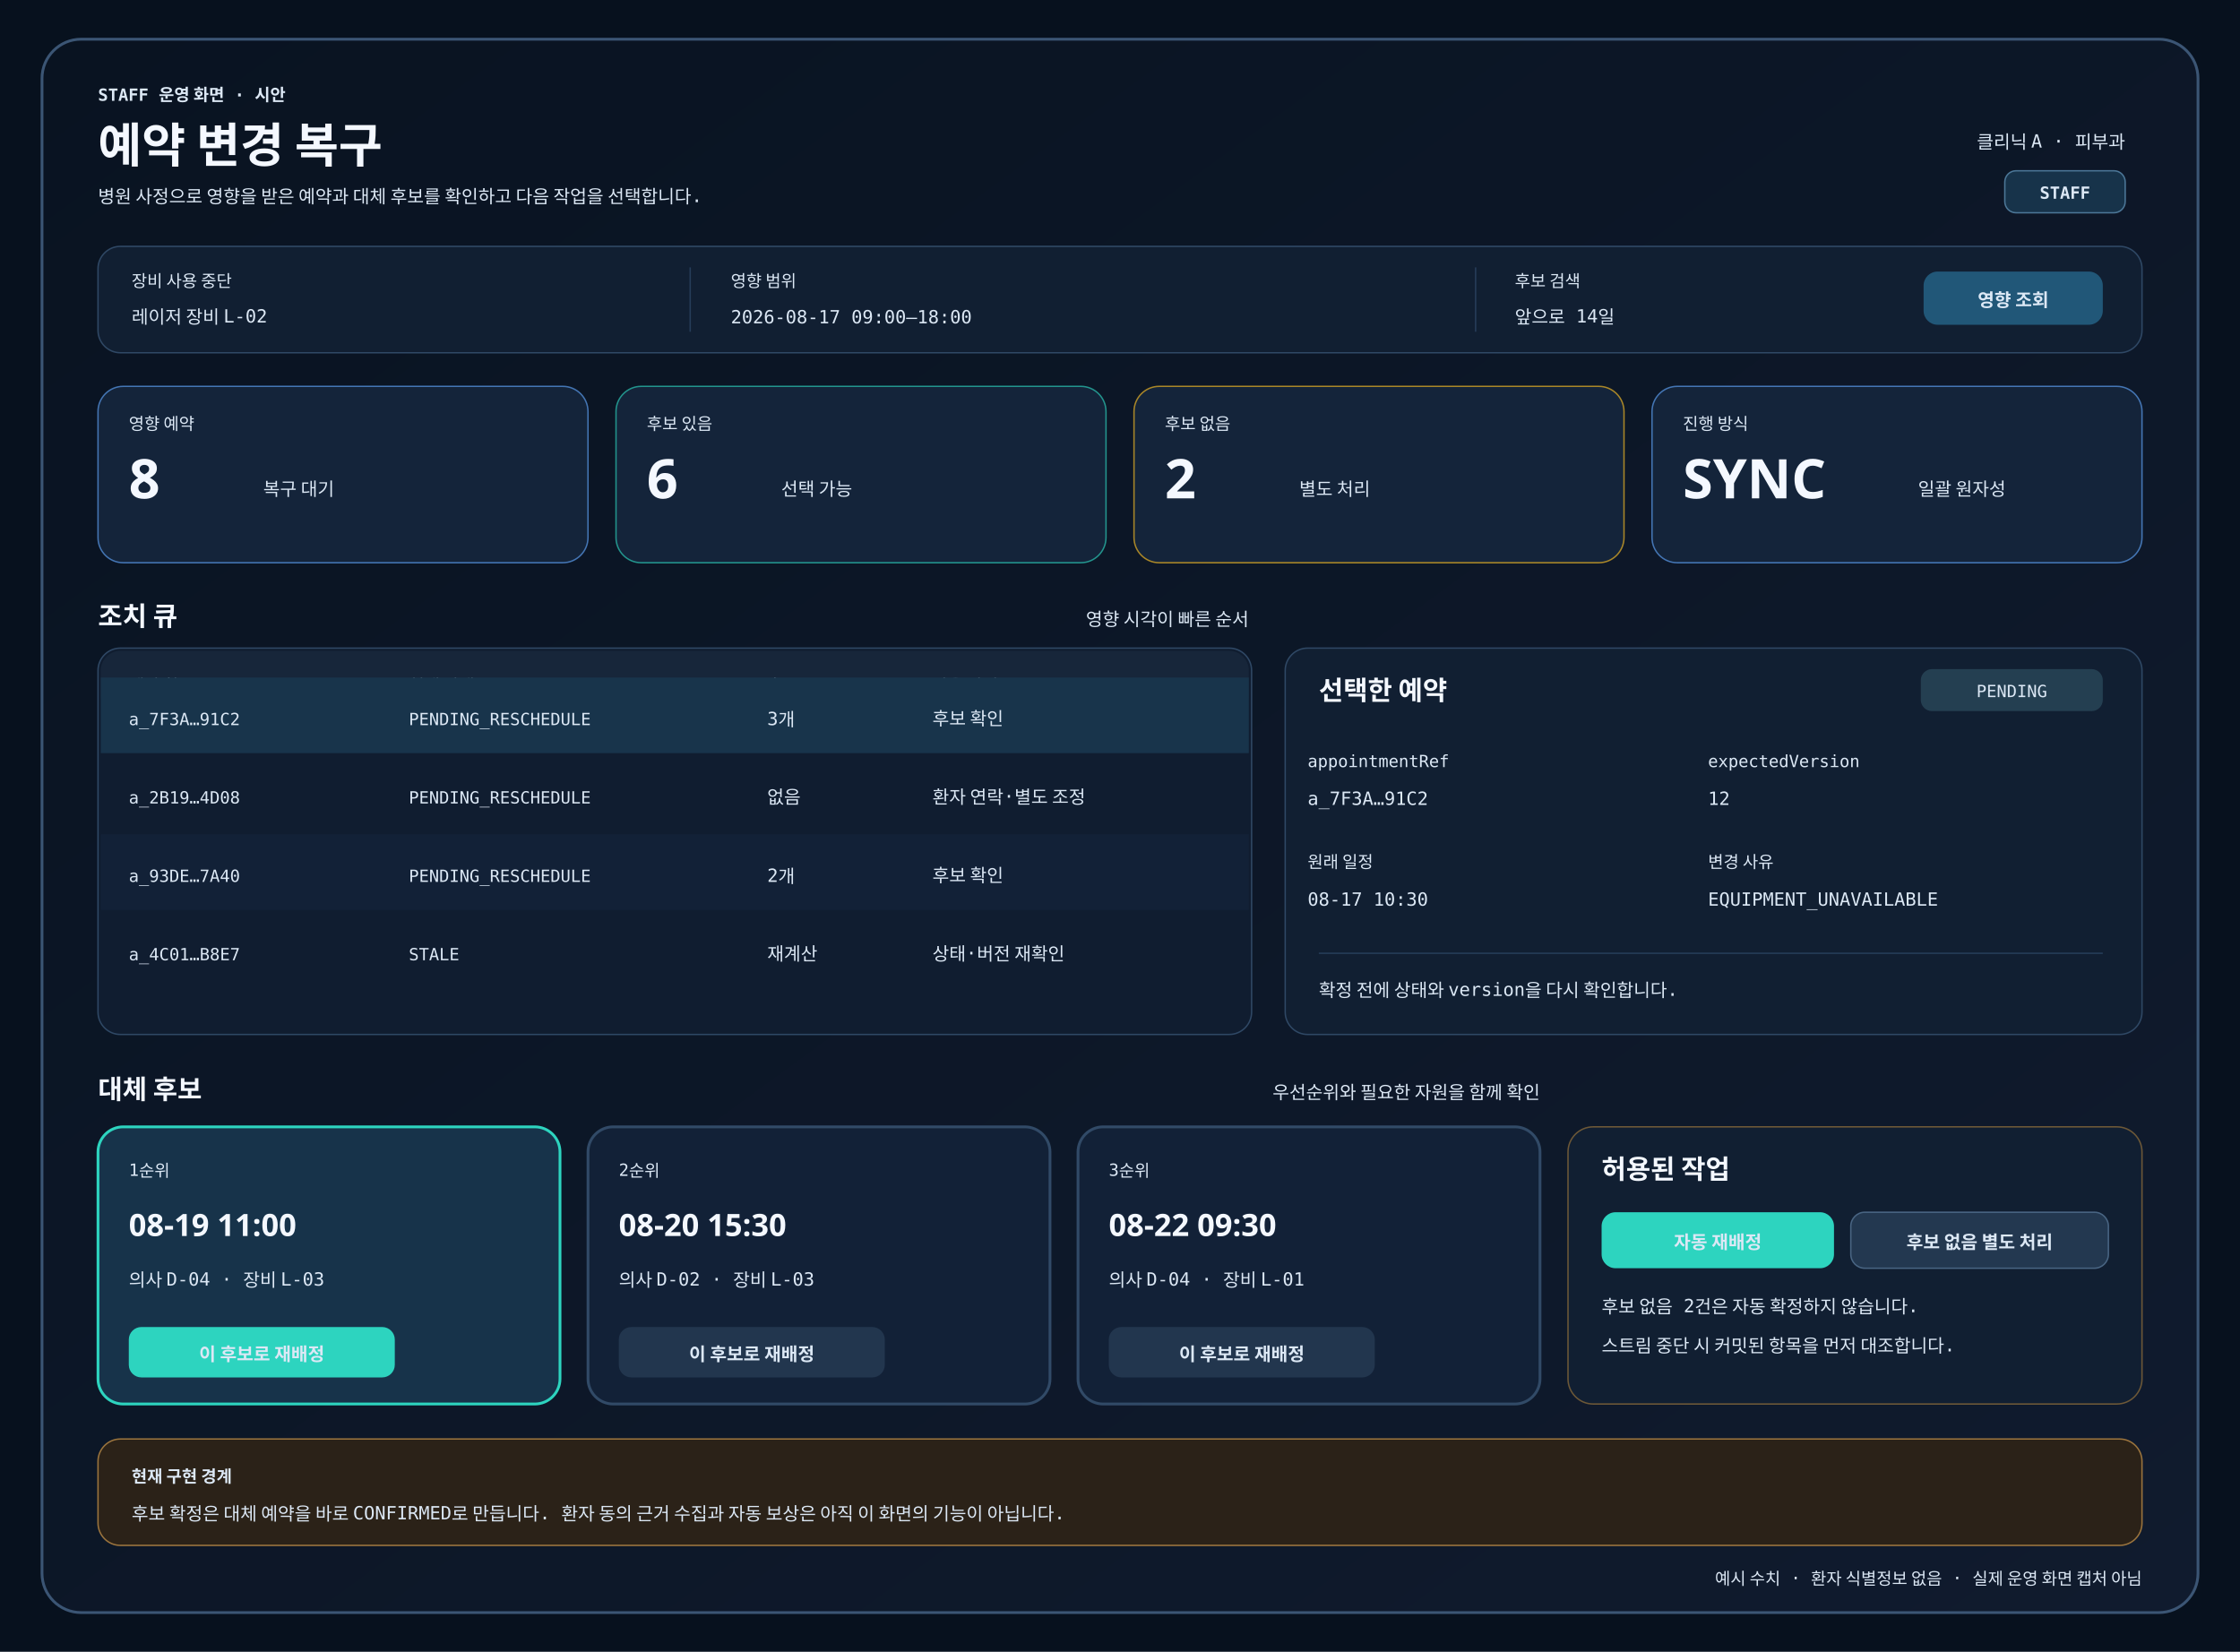
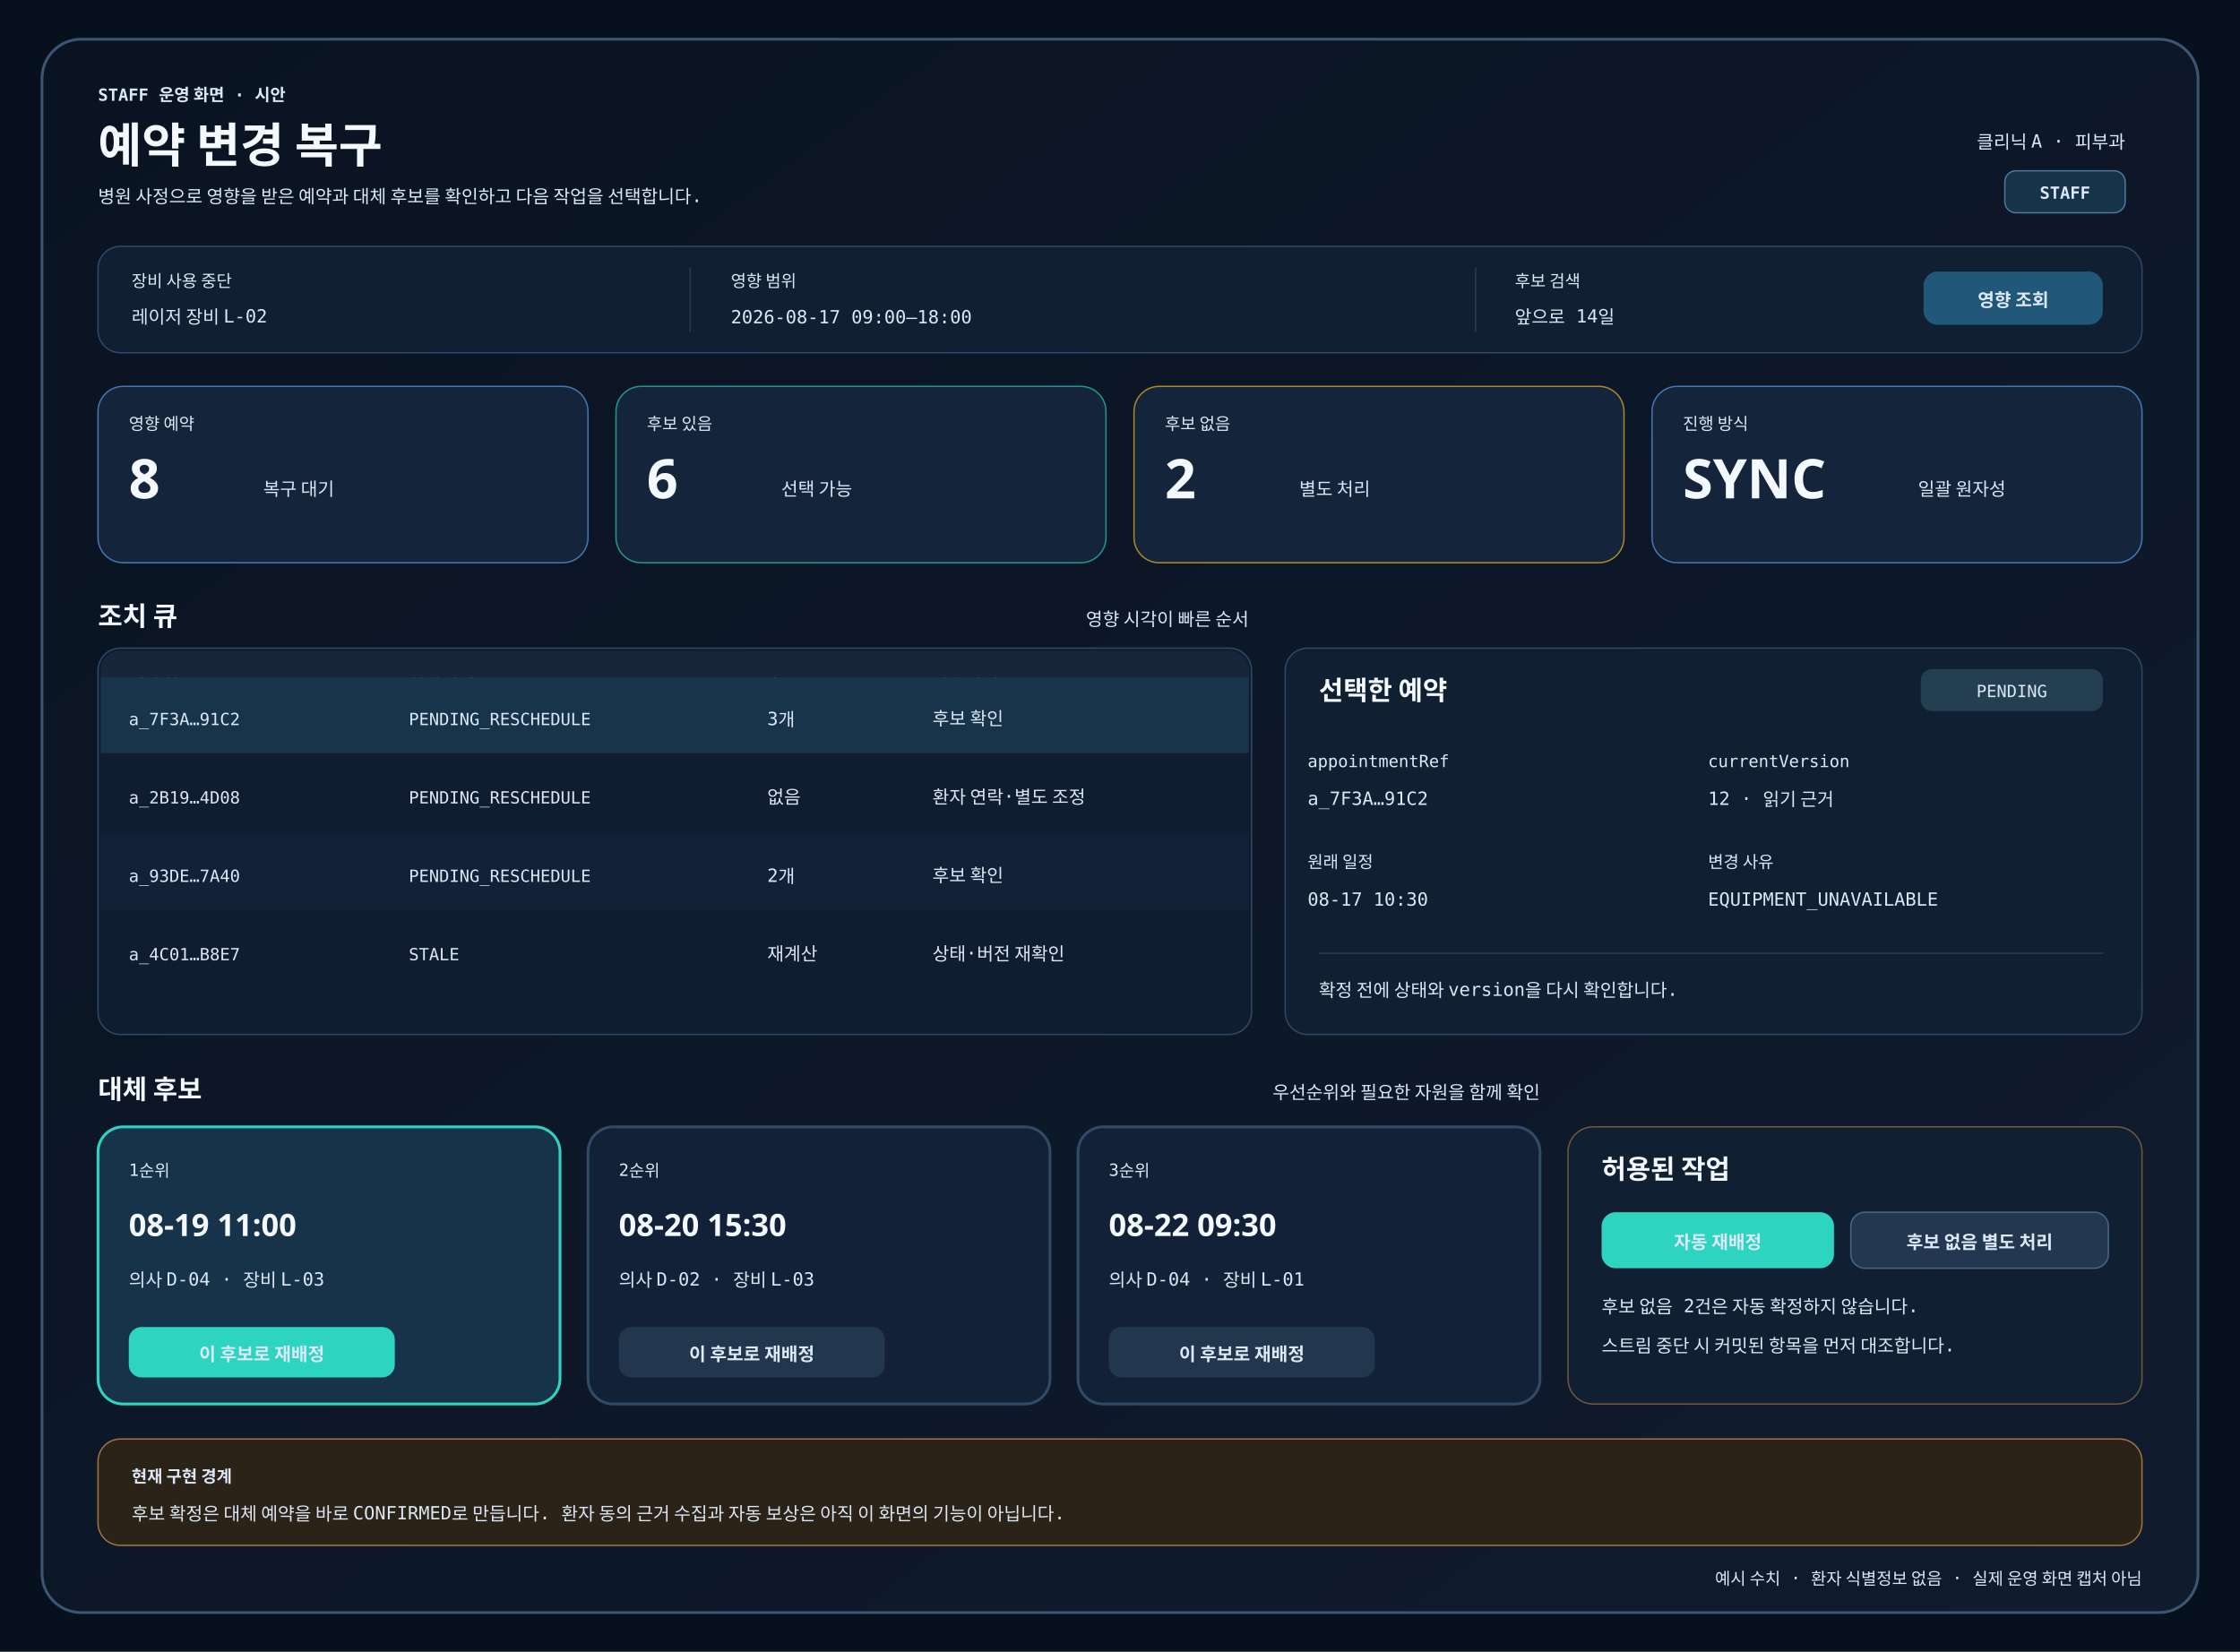
<svg xmlns="http://www.w3.org/2000/svg" width="1600" height="1180" viewBox="0 0 1600 1180" role="img" aria-labelledby="title desc" data-locale="ko">
  <defs>
    <linearGradient id="screen-bg" x1="0" y1="0" x2="1" y2="1">
      <stop stop-color="#091321" />
      <stop offset="1" stop-color="#101b2e" />
    </linearGradient>
    <style>
  .ui-title,.ui-section,.ui-card-title{font-family:"goorm Sans", "Apple SD Gothic Neo", sans-serif;fill:#f4f8ff;font-weight:800}.ui-title{font-size:34px}.ui-section{font-size:19px}.ui-card-title{font-size:22px}.ui-label,.ui-mono,.ui-button{font-family:"goorm Sans Code", "goorm Sans", monospace;fill:#dce8f5}.ui-label{font-size:13px}.ui-mono{font-size:12px}.ui-button{font-size:13px;font-weight:800}.ui-value{font-family:"goorm Sans", "Apple SD Gothic Neo", sans-serif;fill:#f4f8ff;font-size:39px;font-weight:900}.divider{stroke:#263d59;stroke-width:1}
</style>
  </defs>
  <rect width="1600" height="1180" fill="#07111e" />
  <rect x="30" y="28" width="1540" height="1124" rx="28" fill="url(#screen-bg)" stroke="#3b5574" stroke-width="2" />
  <text class="ui-mono" x="70" y="72" fill="#7fc9ff" font-size="12" font-weight="800">STAFF 운영 화면 · 시안</text>
  <text class="ui-title" x="70" y="116">예약 변경 복구</text>
  <text class="ui-label" x="70" y="145" fill="#9aacc1" font-size="14">병원 사정으로 영향을 받은 예약과 대체 후보를 확인하고 다음 작업을 선택합니다.</text>
  <text class="ui-label" x="1518" y="106" fill="#a9bad0" text-anchor="end">클리닉 A · 피부과</text>
  <rect x="1432" y="122" width="86" height="30" rx="8" fill="#17334a" stroke="#4c7798" />
  <text class="ui-mono" x="1475" y="142" text-anchor="middle" fill="#7fc9ff" font-weight="800">STAFF</text>
  <rect x="70" y="176" width="1460" height="76" rx="16" fill="#111f32" stroke="#2f4865" />
  <text class="ui-mono" x="94" y="205" fill="#7189a4">장비 사용 중단</text>
  <text class="ui-label" x="94" y="231">레이저 장비 L-02</text>
  <line class="divider" x1="493" y1="191" x2="493" y2="237" />
  <text class="ui-mono" x="522" y="205" fill="#7189a4">영향 범위</text>
  <text class="ui-label" x="522" y="231">2026-08-17 09:00–18:00</text>
  <line class="divider" x1="1054" y1="191" x2="1054" y2="237" />
  <text class="ui-mono" x="1082" y="205" fill="#7189a4">후보 검색</text>
  <text class="ui-label" x="1082" y="231">앞으로 14일</text>
  <rect x="1374" y="194" width="128" height="38" rx="10" fill="#215778" />
  <text class="ui-button" x="1438" y="219" text-anchor="middle">영향 조회</text>
  <rect x="70" y="276" width="350" height="126" rx="18" fill="#14243a" stroke="#60a5fa" stroke-opacity=".65" />
  <text class="ui-mono" x="92" y="307" fill="#91a8c3" font-size="13">영향 예약</text>
  <text class="ui-value" x="92" y="356">8</text>
  <text class="ui-label" x="188" y="354" fill="#91a8c3" font-size="14">복구 대기</text>
  <rect x="440" y="276" width="350" height="126" rx="18" fill="#14243a" stroke="#2dd4bf" stroke-opacity=".65" />
  <text class="ui-mono" x="462" y="307" fill="#91a8c3" font-size="13">후보 있음</text>
  <text class="ui-value" x="462" y="356">6</text>
  <text class="ui-label" x="558" y="354" fill="#91a8c3" font-size="14">선택 가능</text>
  <rect x="810" y="276" width="350" height="126" rx="18" fill="#14243a" stroke="#fbbf24" stroke-opacity=".65" />
  <text class="ui-mono" x="832" y="307" fill="#91a8c3" font-size="13">후보 없음</text>
  <text class="ui-value" x="832" y="356">2</text>
  <text class="ui-label" x="928" y="354" fill="#91a8c3" font-size="14">별도 처리</text>
  <rect x="1180" y="276" width="350" height="126" rx="18" fill="#14243a" stroke="#60a5fa" stroke-opacity=".65" />
  <text class="ui-mono" x="1202" y="307" fill="#91a8c3" font-size="13">진행 방식</text>
  <text class="ui-value" x="1202" y="356">SYNC</text>
  <text class="ui-label" x="1370" y="354" fill="#91a8c3" font-size="14">일괄 원자성</text>
  <text class="ui-section" x="70" y="447">조치 큐</text>
  <text class="ui-label" x="892" y="447" fill="#7189a4" text-anchor="end">영향 시각이 빠른 순서</text>
  <rect x="70" y="463" width="824" height="276" rx="16" fill="#101d30" stroke="#2f4865" />
  <rect x="72" y="465" width="820" height="46" rx="14" fill="#17263a" />
  <text class="ui-mono" x="92" y="494" fill="#7189a4">예약 참조</text>
  <text class="ui-mono" x="292" y="494" fill="#7189a4">현재 상태</text>
  <text class="ui-mono" x="548" y="494" fill="#7189a4">후보</text>
  <text class="ui-mono" x="666" y="494" fill="#7189a4">다음 작업</text>
  <rect x="72" y="484" width="820" height="54" fill="#18344b" />
  <text class="ui-mono" x="92" y="518">a_7F3A…91C2</text>
  <text class="ui-mono" x="292" y="518" fill="#7fc9ff">PENDING_RESCHEDULE</text>
  <text class="ui-label" x="548" y="518">3개</text>
  <text class="ui-label" x="666" y="518">후보 확인</text>
  <rect x="72" y="540" width="820" height="54" fill="#101d30" />
  <text class="ui-mono" x="92" y="574">a_2B19…4D08</text>
  <text class="ui-mono" x="292" y="574" fill="#7fc9ff">PENDING_RESCHEDULE</text>
  <text class="ui-label" x="548" y="574">없음</text>
  <text class="ui-label" x="666" y="574">환자 연락·별도 조정</text>
  <rect x="72" y="596" width="820" height="54" fill="#122137" />
  <text class="ui-mono" x="92" y="630">a_93DE…7A40</text>
  <text class="ui-mono" x="292" y="630" fill="#7fc9ff">PENDING_RESCHEDULE</text>
  <text class="ui-label" x="548" y="630">2개</text>
  <text class="ui-label" x="666" y="630">후보 확인</text>
  <rect x="72" y="652" width="820" height="54" fill="#101d30" />
  <text class="ui-mono" x="92" y="686">a_4C01…B8E7</text>
  <text class="ui-mono" x="292" y="686" fill="#fb7185">STALE</text>
  <text class="ui-label" x="548" y="686">재계산</text>
  <text class="ui-label" x="666" y="686">상태·버전 재확인</text>
  <rect x="918" y="463" width="612" height="276" rx="16" fill="#111f32" stroke="#2f4865" />
  <text class="ui-section" x="942" y="500">선택한 예약</text>
  <rect x="1372" y="478" width="130" height="30" rx="8" fill="#243f51" />
  <text class="ui-mono" x="1437" y="498" text-anchor="middle" fill="#74e4d1">PENDING</text>
  <text class="ui-mono" x="934" y="548" fill="#7189a4" font-size="12">appointmentRef</text>
  <text class="ui-label" x="934" y="575" font-size="14">a_7F3A…91C2</text>
-   <text class="ui-mono" x="1220" y="548" fill="#7189a4" font-size="12">expectedVersion</text>
-   <text class="ui-label" x="1220" y="575" font-size="14">12</text>
+   <text class="ui-mono" x="1220" y="548" fill="#7189a4" font-size="12">currentVersion</text>
+   <text class="ui-label" x="1220" y="575" font-size="14">12 · 읽기 근거</text>
  <text class="ui-mono" x="934" y="620" fill="#7189a4" font-size="12">원래 일정</text>
  <text class="ui-label" x="934" y="647" font-size="14">08-17 10:30</text>
  <text class="ui-mono" x="1220" y="620" fill="#7189a4" font-size="12">변경 사유</text>
  <text class="ui-label" x="1220" y="647" font-size="14">EQUIPMENT_UNAVAILABLE</text>
  <line class="divider" x1="942" y1="681" x2="1502" y2="681" />
  <text class="ui-label" x="942" y="712" fill="#fbbf24">확정 전에 상태와 version을 다시 확인합니다.</text>
  <text class="ui-section" x="70" y="785">대체 후보</text>
  <text class="ui-label" x="1100" y="785" fill="#7189a4" text-anchor="end">우선순위와 필요한 자원을 함께 확인</text>
  <rect x="70" y="805" width="330" height="198" rx="18" fill="#17334a" stroke="#2dd4bf" stroke-width="2" />
  <text class="ui-mono" x="92" y="840" fill="#74e4d1" font-size="13">1순위</text>
  <text class="ui-card-title" x="92" y="883">08-19 11:00</text>
  <text class="ui-label" x="92" y="919" fill="#a9bad0" font-size="14">의사 D-04 · 장비 L-03</text>
  <rect x="92" y="948" width="190" height="36" rx="9" fill="#2dd4bf" />
  <text class="ui-button" x="187" y="972" text-anchor="middle" fill="#092028">이 후보로 재배정</text>
  <rect x="420" y="805" width="330" height="198" rx="18" fill="#122137" stroke="#314a67" stroke-width="2" />
  <text class="ui-mono" x="442" y="840" fill="#8ea4bd" font-size="13">2순위</text>
  <text class="ui-card-title" x="442" y="883">08-20 15:30</text>
  <text class="ui-label" x="442" y="919" fill="#a9bad0" font-size="14">의사 D-02 · 장비 L-03</text>
  <rect x="442" y="948" width="190" height="36" rx="9" fill="#22364e" />
  <text class="ui-button" x="537" y="972" text-anchor="middle" fill="#dce8f5">이 후보로 재배정</text>
  <rect x="770" y="805" width="330" height="198" rx="18" fill="#122137" stroke="#314a67" stroke-width="2" />
  <text class="ui-mono" x="792" y="840" fill="#8ea4bd" font-size="13">3순위</text>
  <text class="ui-card-title" x="792" y="883">08-22 09:30</text>
  <text class="ui-label" x="792" y="919" fill="#a9bad0" font-size="14">의사 D-04 · 장비 L-01</text>
  <rect x="792" y="948" width="190" height="36" rx="9" fill="#22364e" />
  <text class="ui-button" x="887" y="972" text-anchor="middle" fill="#dce8f5">이 후보로 재배정</text>
  <rect x="1120" y="805" width="410" height="198" rx="18" fill="#111f32" stroke="#6d5837" />
  <text class="ui-section" x="1144" y="842">허용된 작업</text>
  <rect x="1144" y="866" width="166" height="40" rx="10" fill="#2dd4bf" />
  <text class="ui-button" x="1227" y="892" text-anchor="middle" fill="#092028">자동 재배정</text>
  <rect x="1322" y="866" width="184" height="40" rx="10" fill="#233850" stroke="#496583" />
  <text class="ui-button" x="1414" y="892" text-anchor="middle">후보 없음 별도 처리</text>
  <text class="ui-label" x="1144" y="938" fill="#fbbf24">후보 없음 2건은 자동 확정하지 않습니다.</text>
  <text class="ui-label" x="1144" y="966" fill="#8ea4bd">스트림 중단 시 커밋된 항목을 먼저 대조합니다.</text>
  <rect x="70" y="1028" width="1460" height="76" rx="16" fill="#2b2218" stroke="#9b743d" />
  <text class="ui-mono" x="94" y="1059" fill="#fbbf24" font-weight="800">현재 구현 경계</text>
  <text class="ui-label" x="94" y="1086" fill="#dccbaa">후보 확정은 대체 예약을 바로 CONFIRMED로 만듭니다. 환자 동의 근거 수집과 자동 보상은 아직 이 화면의 기능이 아닙니다.</text>
  <text class="ui-mono" x="1530" y="1132" fill="#6f8299" text-anchor="end">예시 수치 · 환자 식별정보 없음 · 실제 운영 화면 캡처 아님</text>
</svg>
